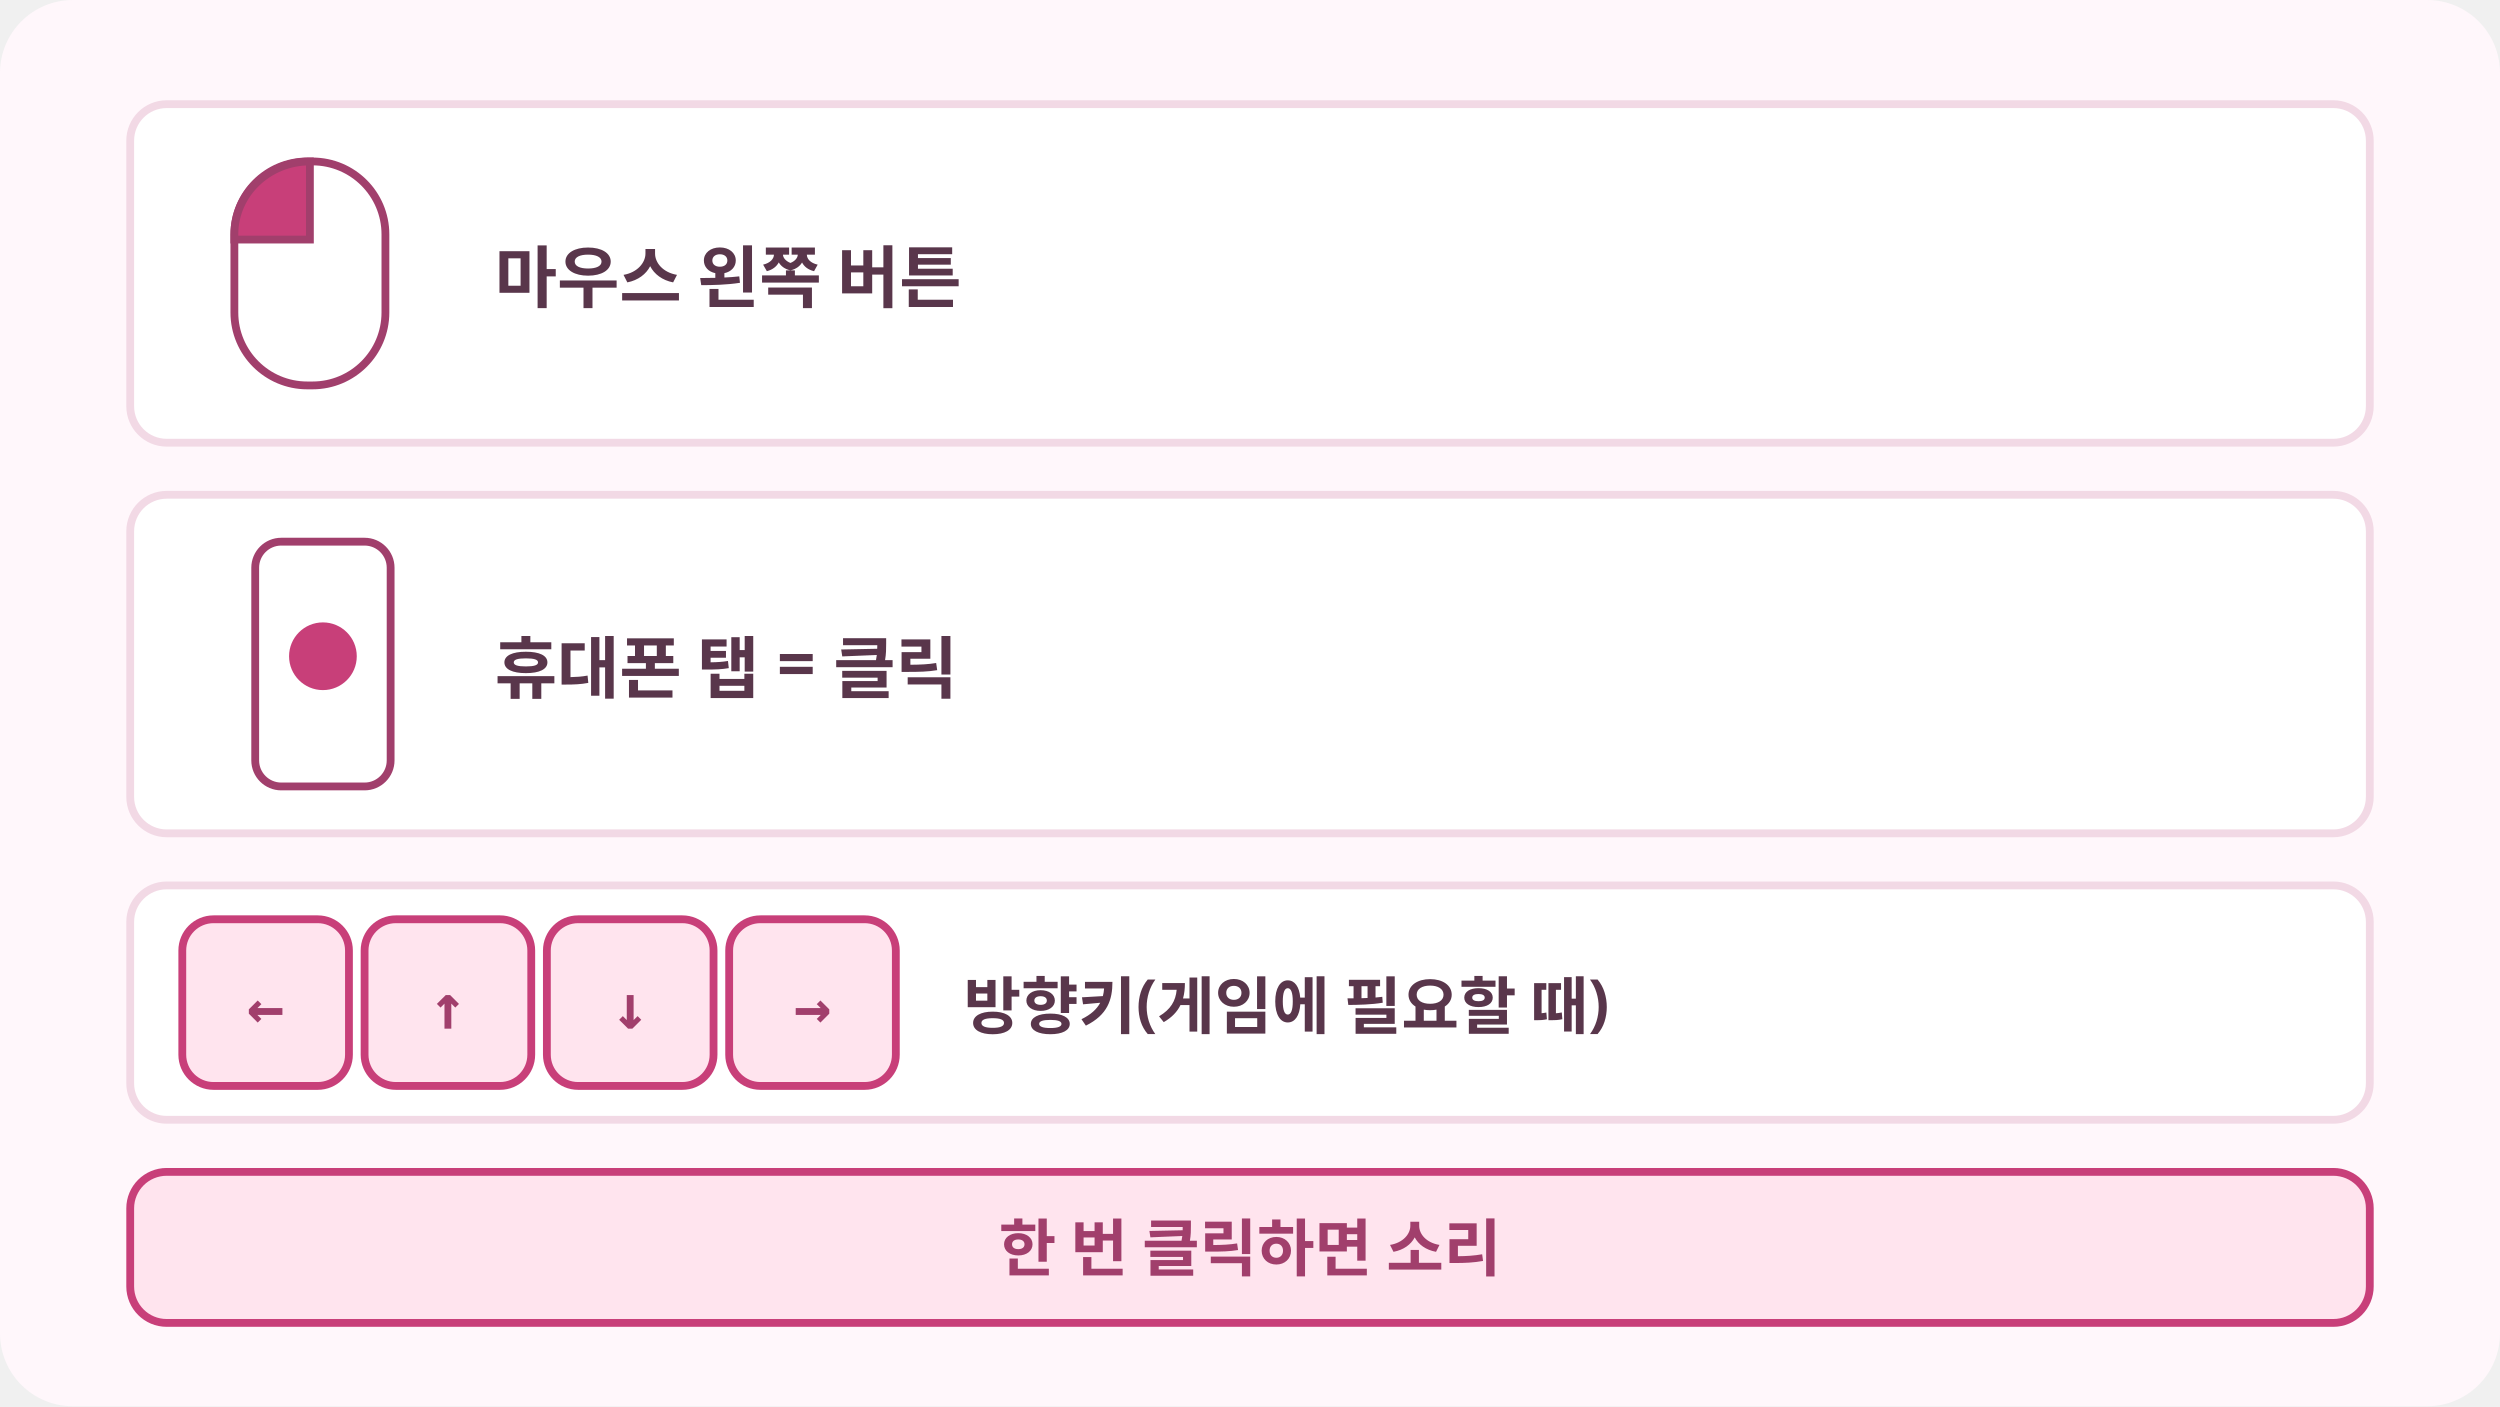
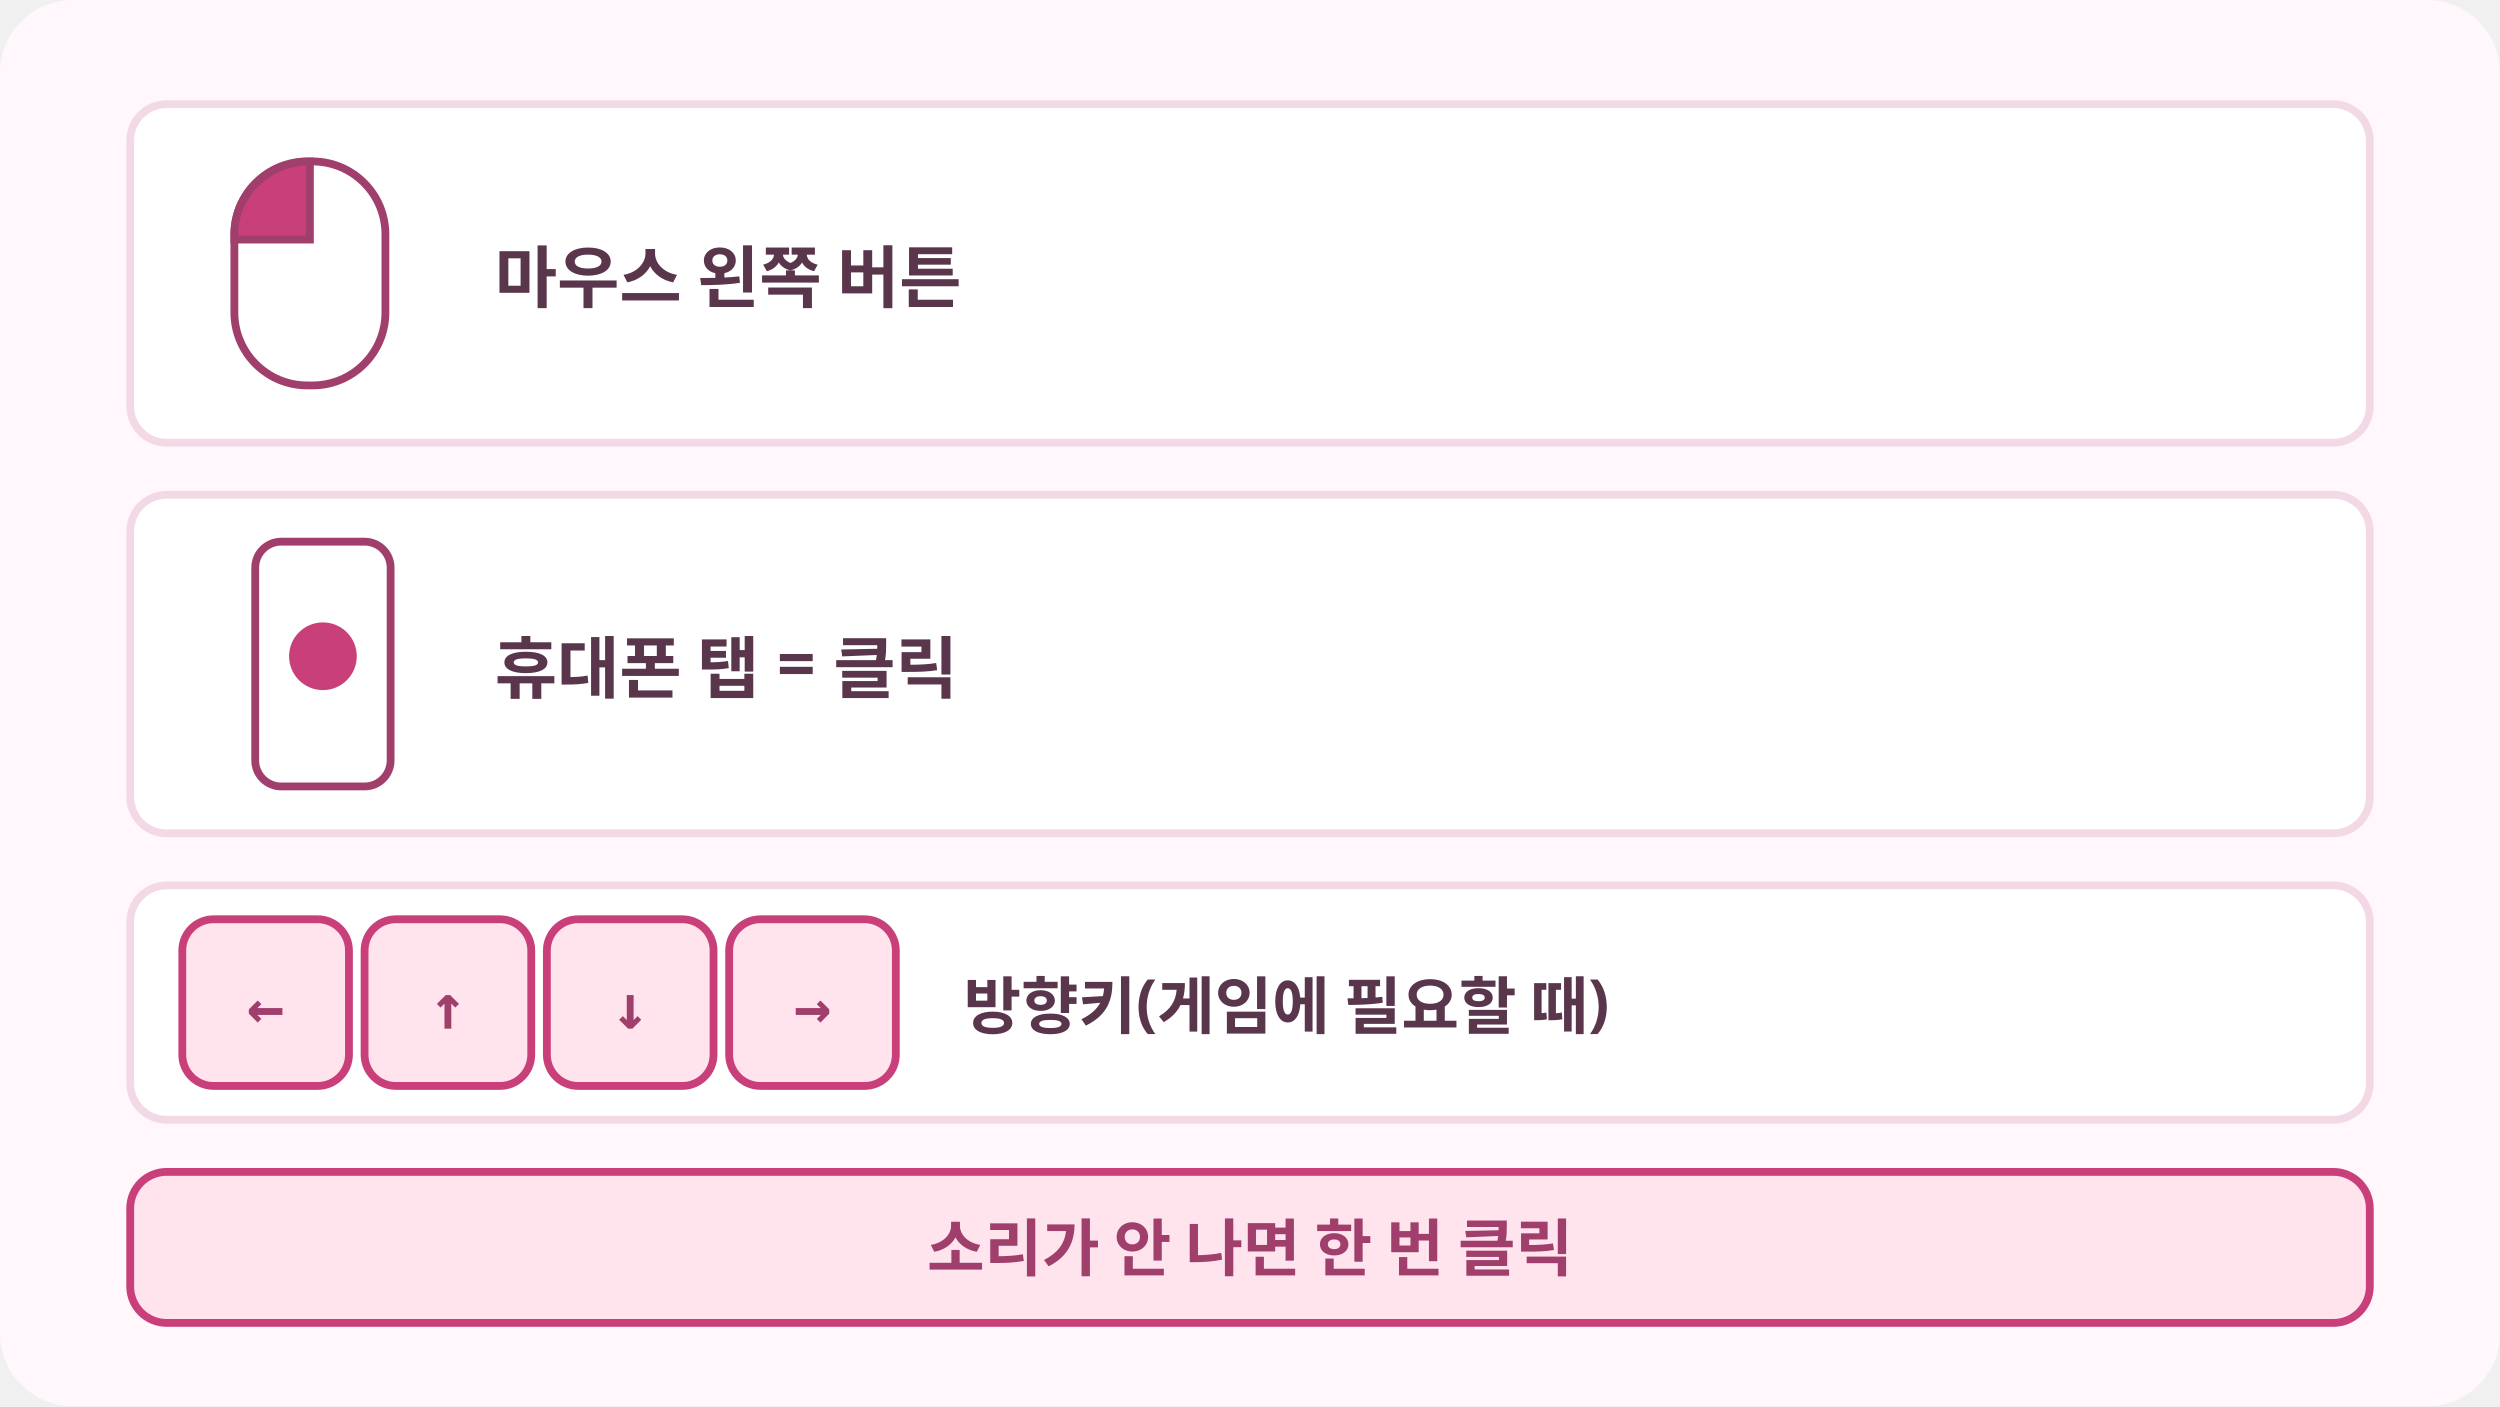
<svg xmlns="http://www.w3.org/2000/svg" viewBox="0 0 960 540" role="img" aria-label="Flash 파일에서 마우스, 터치, 키보드를 쓰는 방법입니다.">
  <rect width="960" height="540" rx="28" fill="#fff7fb" />
  <rect x="50" y="40" width="860" height="130" rx="14" fill="#ffffff" stroke="#f2d9e5" stroke-width="3" />
  <rect x="90" y="62" width="58" height="86" rx="28" fill="#ffffff" stroke="#a13f6c" stroke-width="3" />
  <path d="M90 92 V90 A29 28 0 0 1 119 62 V92 Z" fill="#c83f79" stroke="#a13f6c" stroke-width="3" />
  <text x="190" y="116" fill="#59364b" font-size="26" font-weight="700" text-anchor="start" font-family="system-ui,'PingFang SC','Noto Sans SC','Hiragino Sans',sans-serif">마우스 왼쪽 버튼</text>
  <rect x="50" y="190" width="860" height="130" rx="14" fill="#ffffff" stroke="#f2d9e5" stroke-width="3" />
  <rect x="98" y="208" width="52" height="94" rx="10" fill="#ffffff" stroke="#a13f6c" stroke-width="3" />
  <circle cx="124" cy="252" r="13" fill="#c83f79" />
  <text x="190" y="266" fill="#59364b" font-size="26" font-weight="700" text-anchor="start" font-family="system-ui,'PingFang SC','Noto Sans SC','Hiragino Sans',sans-serif">휴대폰 탭 = 클릭</text>
  <rect x="50" y="340" width="860" height="90" rx="14" fill="#ffffff" stroke="#f2d9e5" stroke-width="3" />
  <rect x="70" y="353" width="64" height="64" rx="12" fill="#ffe4ee" stroke="#c83f79" stroke-width="3" />
  <text x="102.0" y="395" fill="#a13f6c" font-size="24" font-weight="700" text-anchor="middle" font-family="ui-monospace,Menlo,Consolas,monospace">←</text>
  <rect x="140" y="353" width="64" height="64" rx="12" fill="#ffe4ee" stroke="#c83f79" stroke-width="3" />
  <text x="172.0" y="395" fill="#a13f6c" font-size="24" font-weight="700" text-anchor="middle" font-family="ui-monospace,Menlo,Consolas,monospace">↑</text>
  <rect x="210" y="353" width="64" height="64" rx="12" fill="#ffe4ee" stroke="#c83f79" stroke-width="3" />
  <text x="242.0" y="395" fill="#a13f6c" font-size="24" font-weight="700" text-anchor="middle" font-family="ui-monospace,Menlo,Consolas,monospace">↓</text>
  <rect x="280" y="353" width="64" height="64" rx="12" fill="#ffe4ee" stroke="#c83f79" stroke-width="3" />
  <text x="312.0" y="395" fill="#a13f6c" font-size="24" font-weight="700" text-anchor="middle" font-family="ui-monospace,Menlo,Consolas,monospace">→</text>
  <text x="370" y="395" fill="#59364b" font-size="24" font-weight="700" text-anchor="start" font-family="system-ui,'PingFang SC','Noto Sans SC','Hiragino Sans',sans-serif">방향키(게임에 필요할 때)</text>
  <rect x="50" y="450" width="860" height="58" rx="14" fill="#ffe4ee" stroke="#c83f79" stroke-width="3" />
-   <text x="480" y="488" fill="#a13f6c" font-size="24" font-weight="700" text-anchor="middle" font-family="system-ui,'PingFang SC','Noto Sans SC','Hiragino Sans',sans-serif">한 번 클릭하면 소리</text>
+   <text x="480" y="488" fill="#a13f6c" font-size="24" font-weight="700" text-anchor="middle" font-family="system-ui,'PingFang SC','Noto Sans SC','Hiragino Sans',sans-serif">소리가 안 나면 한 번 클릭</text>
</svg>
